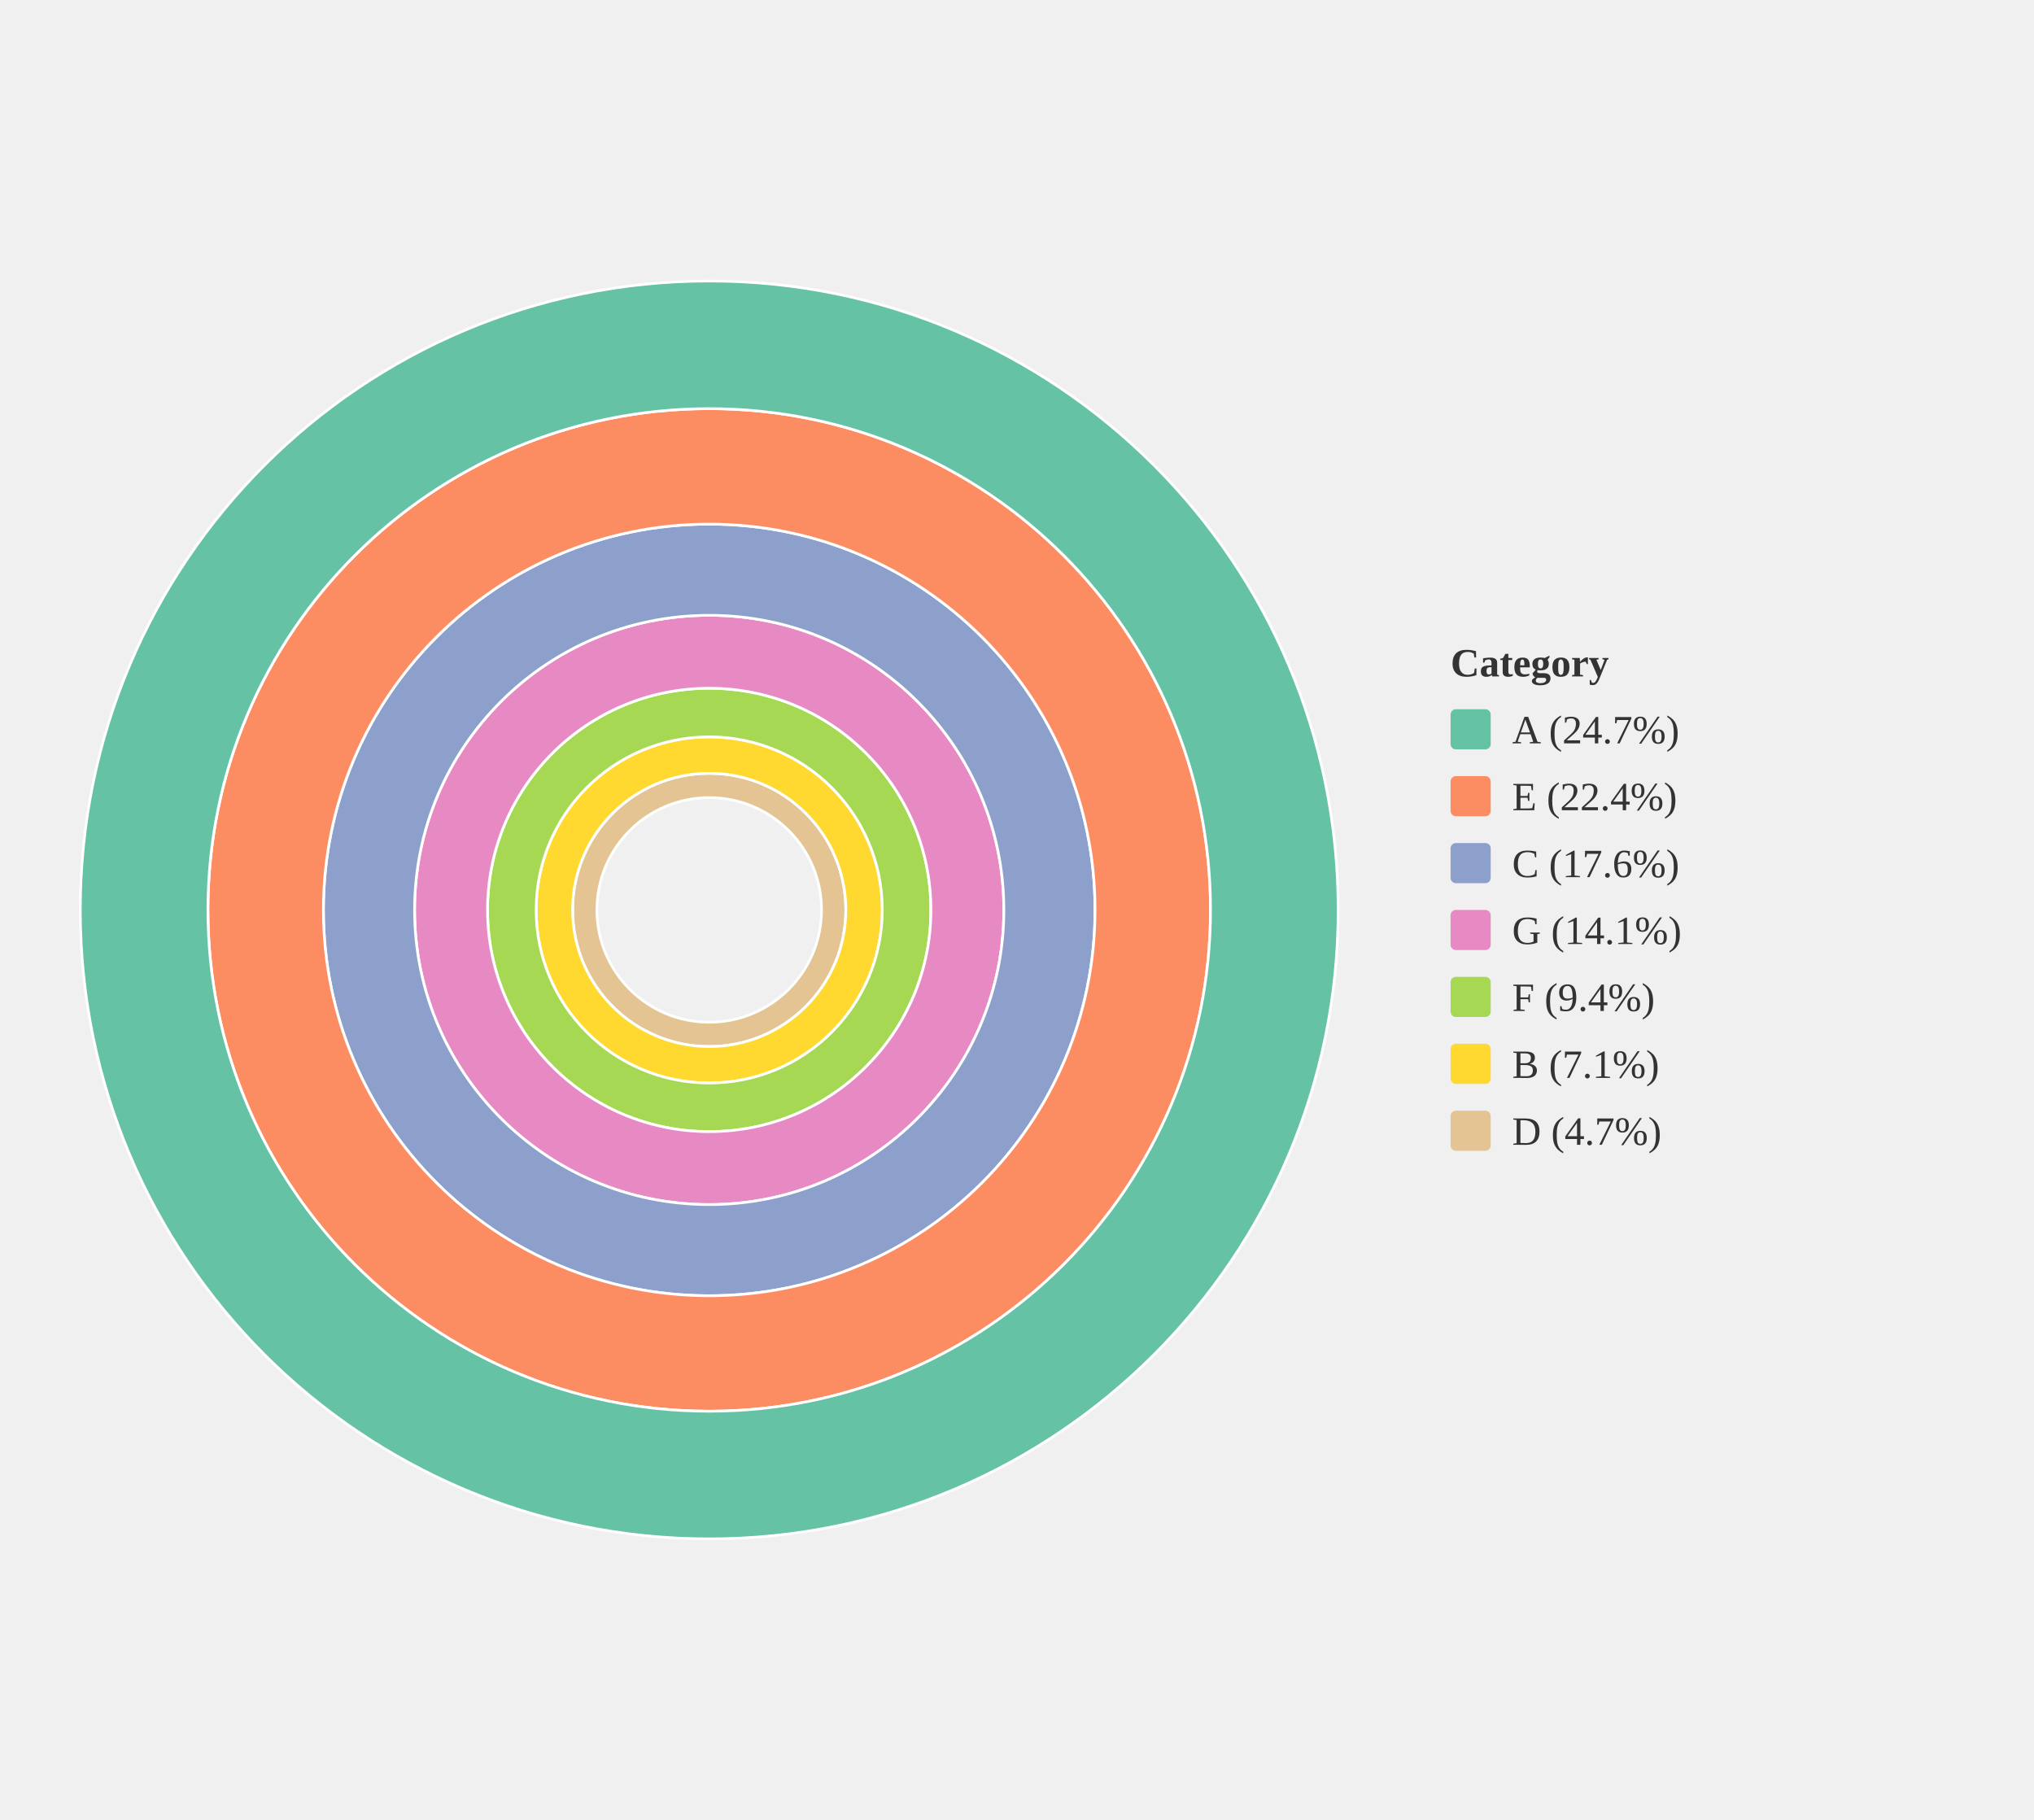
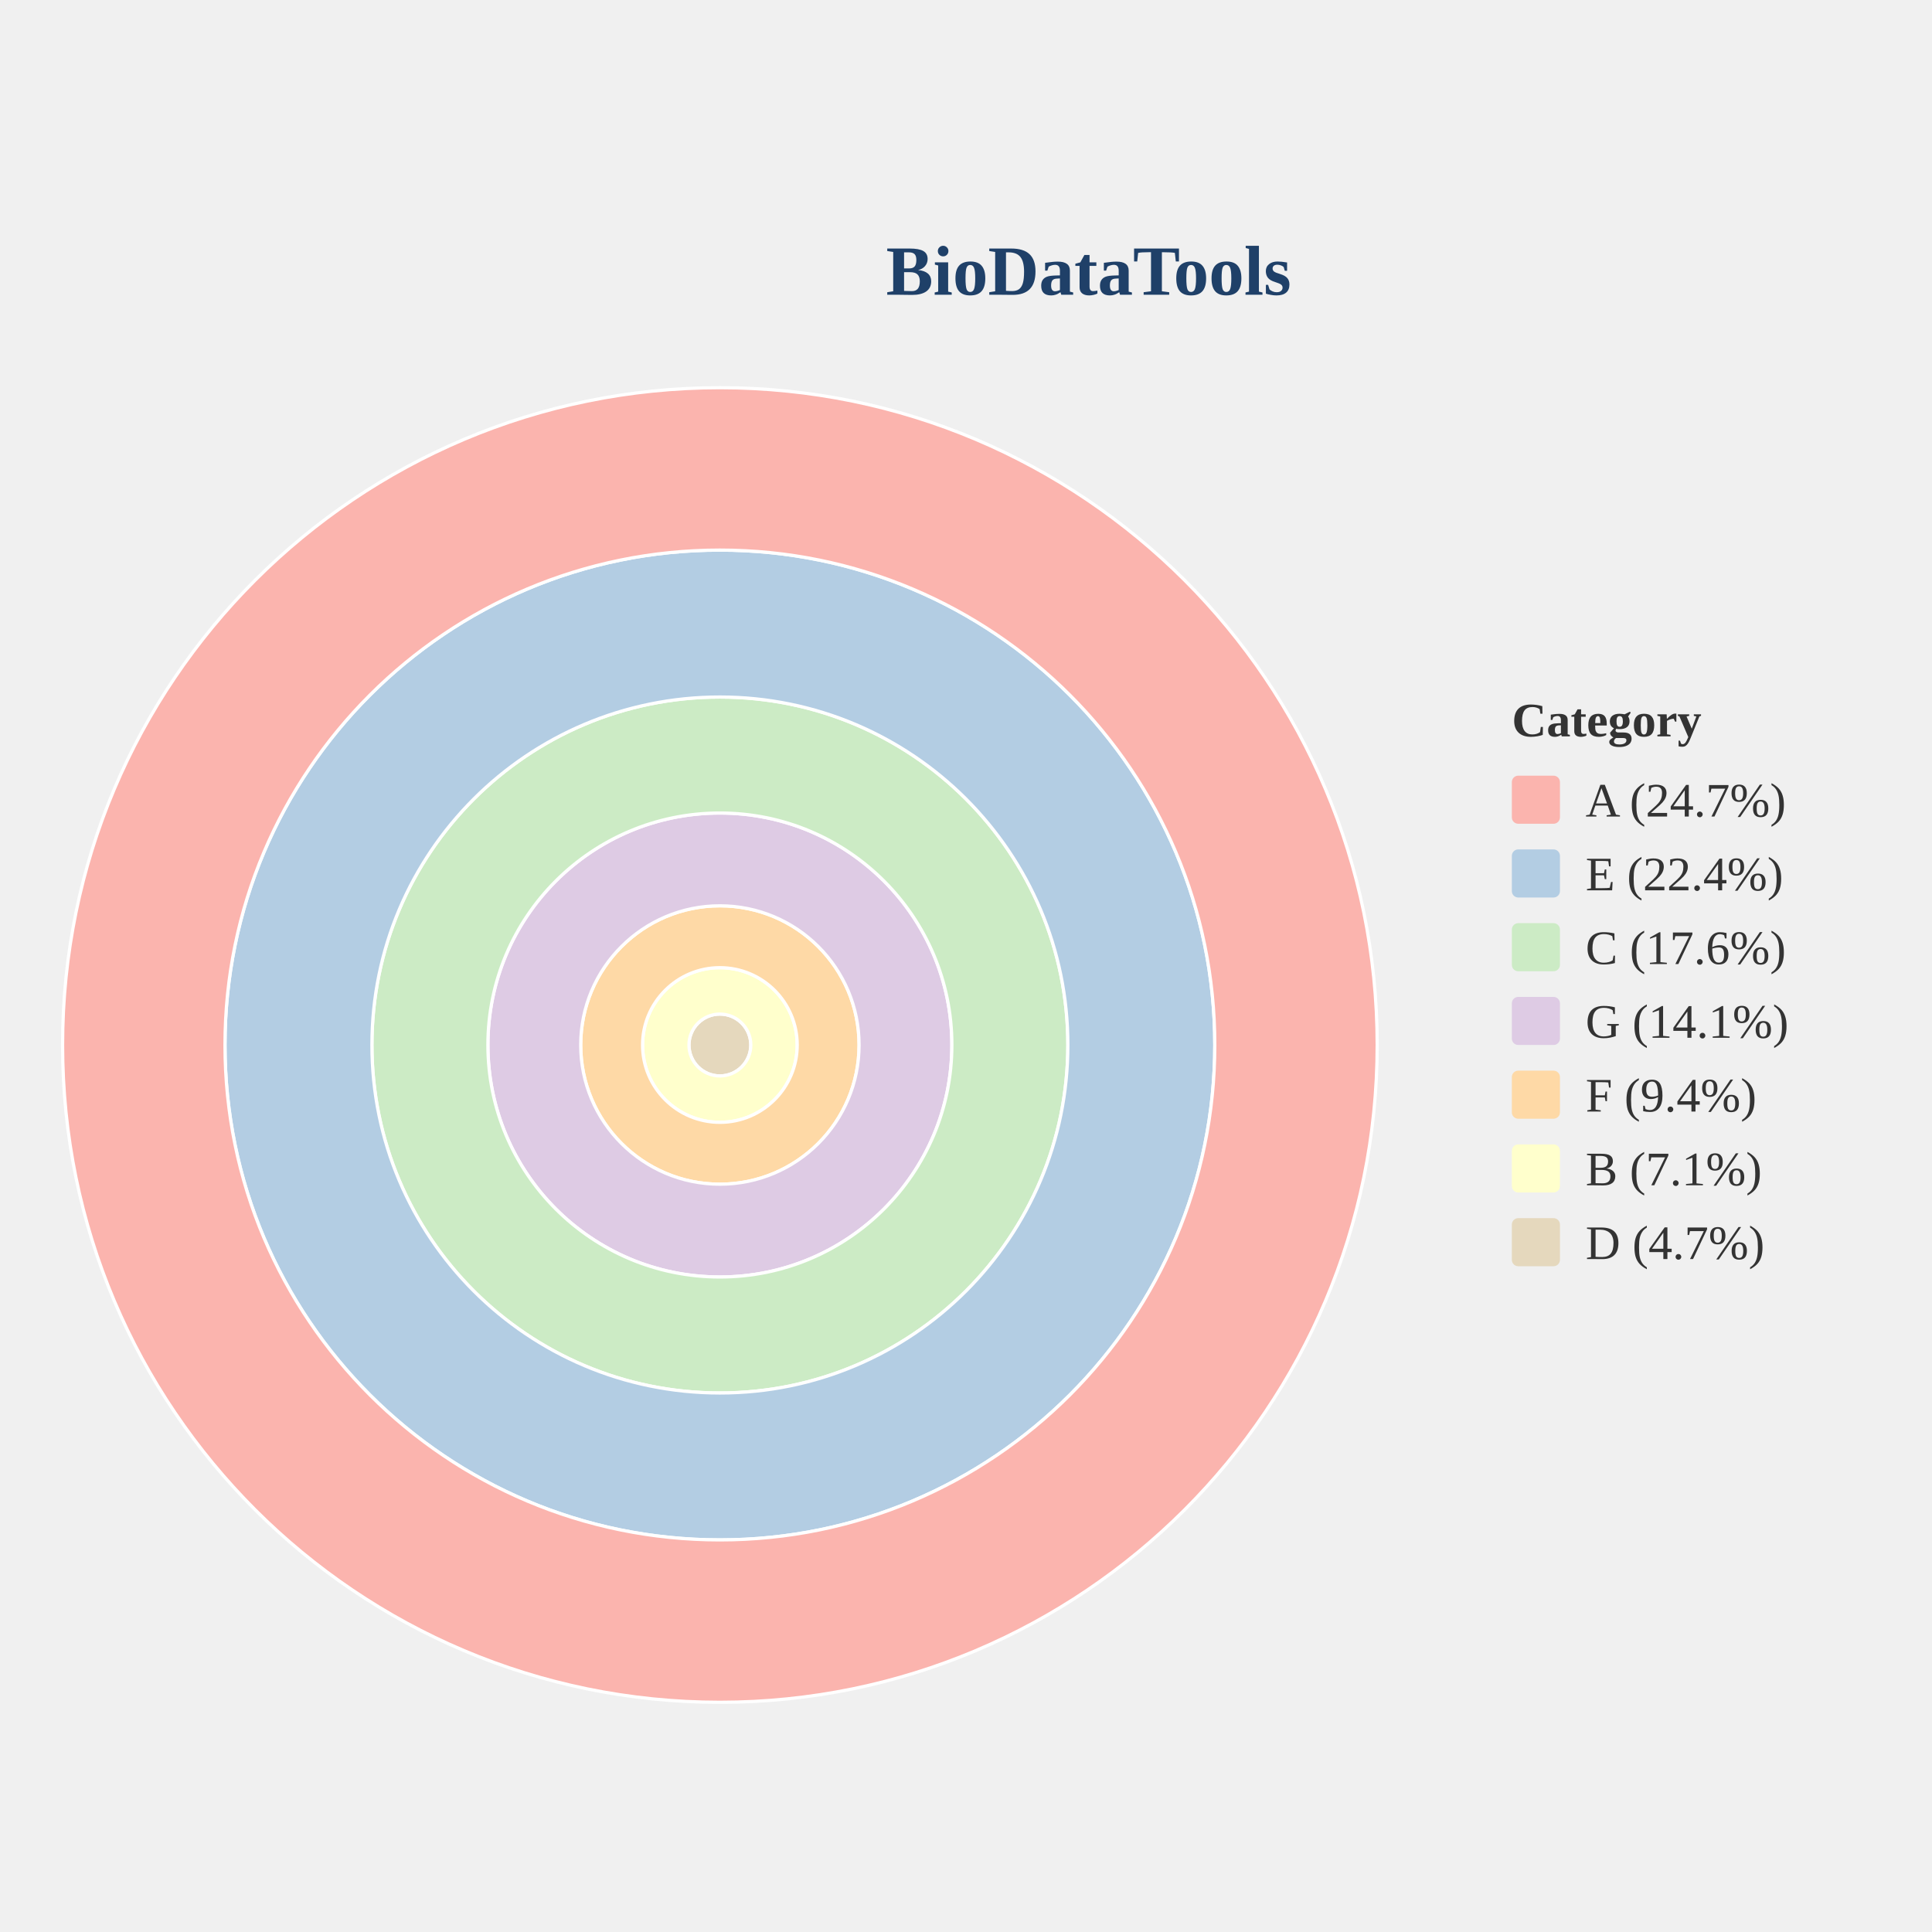
- <svg xmlns="http://www.w3.org/2000/svg" width="760" height="680" viewBox="0 0 760 680" style="background: rgb(255, 255, 255); font-family: &quot;Times New Roman&quot;;">
-   <g transform="translate(265,340)">
-     <path class="concentric-ring" d="M0,-51.048A51.048,51.048,0,1,1,0,51.048A51.048,51.048,0,1,1,0,-51.048M0,-41.964A41.964,41.964,0,1,0,0,41.964A41.964,41.964,0,1,0,0,-41.964Z" fill="#e5c494" stroke="#ffffff" stroke-width="1" style="cursor: pointer;" transform="scale(1,1)" />
-     <path class="concentric-ring" d="M0,-64.674A64.674,64.674,0,1,1,0,64.674A64.674,64.674,0,1,1,0,-64.674M0,-51.048A51.048,51.048,0,1,0,0,51.048A51.048,51.048,0,1,0,0,-51.048Z" fill="#ffd92f" stroke="#ffffff" stroke-width="1" style="cursor: pointer;" transform="scale(1,1)" />
-     <path class="concentric-ring" d="M0,-82.842A82.842,82.842,0,1,1,0,82.842A82.842,82.842,0,1,1,0,-82.842M0,-64.674A64.674,64.674,0,1,0,0,64.674A64.674,64.674,0,1,0,0,-64.674Z" fill="#a6d854" stroke="#ffffff" stroke-width="1" style="cursor: pointer;" transform="scale(1,1)" />
-     <path class="concentric-ring" d="M0,-110.095A110.095,110.095,0,1,1,0,110.095A110.095,110.095,0,1,1,0,-110.095M0,-82.842A82.842,82.842,0,1,0,0,82.842A82.842,82.842,0,1,0,0,-82.842Z" fill="#e78ac3" stroke="#ffffff" stroke-width="1" style="cursor: pointer;" transform="scale(1,1)" />
-     <path class="concentric-ring" d="M0,-144.16A144.16,144.16,0,1,1,0,144.16A144.16,144.16,0,1,1,0,-144.16M0,-110.095A110.095,110.095,0,1,0,0,110.095A110.095,110.095,0,1,0,0,-110.095Z" fill="#8da0cb" stroke="#ffffff" stroke-width="1" style="cursor: pointer;" transform="scale(1,1)" />
-     <path class="concentric-ring" d="M0,-187.309A187.309,187.309,0,1,1,0,187.309A187.309,187.309,0,1,1,0,-187.309M0,-144.16A144.16,144.16,0,1,0,0,144.16A144.16,144.16,0,1,0,0,-144.16Z" fill="#fc8d62" stroke="#ffffff" stroke-width="1" style="cursor: pointer;" transform="scale(1,1)" />
-     <path class="concentric-ring" d="M0,-235A235,235,0,1,1,0,235A235,235,0,1,1,0,-235M0,-187.309A187.309,187.309,0,1,0,0,187.309A187.309,187.309,0,1,0,0,-187.309Z" fill="#66c2a5" stroke="#ffffff" stroke-width="1" style="cursor: pointer;" transform="scale(1,1)" />
-   </g>
-   <g class="chart-legend">
-     <text x="542" y="247.5" dy="0.35em" font-size="15" font-weight="bold" font-style="normal" fill="#333">Category</text>
-     <rect x="542" y="265" width="15" height="15" rx="2" fill="#66c2a5" />
-     <text x="565" y="272.5" dy="0.35em" font-size="15" font-weight="normal" font-style="normal" fill="#333">A (24.7%)</text>
-     <rect x="542" y="290" width="15" height="15" rx="2" fill="#fc8d62" />
-     <text x="565" y="297.5" dy="0.35em" font-size="15" font-weight="normal" font-style="normal" fill="#333">E (22.4%)</text>
-     <rect x="542" y="315" width="15" height="15" rx="2" fill="#8da0cb" />
-     <text x="565" y="322.5" dy="0.35em" font-size="15" font-weight="normal" font-style="normal" fill="#333">C (17.6%)</text>
-     <rect x="542" y="340" width="15" height="15" rx="2" fill="#e78ac3" />
-     <text x="565" y="347.5" dy="0.35em" font-size="15" font-weight="normal" font-style="normal" fill="#333">G (14.1%)</text>
-     <rect x="542" y="365" width="15" height="15" rx="2" fill="#a6d854" />
-     <text x="565" y="372.5" dy="0.35em" font-size="15" font-weight="normal" font-style="normal" fill="#333">F (9.4%)</text>
-     <rect x="542" y="390" width="15" height="15" rx="2" fill="#ffd92f" />
-     <text x="565" y="397.5" dy="0.35em" font-size="15" font-weight="normal" font-style="normal" fill="#333">B (7.1%)</text>
-     <rect x="542" y="415" width="15" height="15" rx="2" fill="#e5c494" />
-     <text x="565" y="422.5" dy="0.35em" font-size="15" font-weight="normal" font-style="normal" fill="#333">D (4.7%)</text>
+ <svg xmlns="http://www.w3.org/2000/svg" width="700" height="700" viewBox="0 0 700 700" style="background: rgb(255, 255, 255); font-family: &quot;Times New Roman&quot;; overflow: hidden; cursor: grab; touch-action: none;">
+   <g class="viewport" transform="translate(-12.17091,-46.56037) scale(1.161704)">
+     <text class="chart-title" x="350" y="132" text-anchor="middle" font-size="22" font-weight="bold" font-style="normal" fill="#1f4068">BioDataTools</text>
+     <g transform="translate(235,366)">
+       <path class="concentric-ring" d="M0,-9.647A9.647,9.647,0,1,1,0,9.647A9.647,9.647,0,1,1,0,-9.647Z" fill="#e5d8bd" stroke="#ffffff" stroke-width="1" style="cursor: pointer;" />
+       <path class="concentric-ring" d="M0,-24.118A24.118,24.118,0,1,1,0,24.118A24.118,24.118,0,1,1,0,-24.118M0,-9.647A9.647,9.647,0,1,0,0,9.647A9.647,9.647,0,1,0,0,-9.647Z" fill="#ffffcc" stroke="#ffffff" stroke-width="1" style="cursor: pointer;" />
+       <path class="concentric-ring" d="M0,-43.412A43.412,43.412,0,1,1,0,43.412A43.412,43.412,0,1,1,0,-43.412M0,-24.118A24.118,24.118,0,1,0,0,24.118A24.118,24.118,0,1,0,0,-24.118Z" fill="#fed9a6" stroke="#ffffff" stroke-width="1" style="cursor: pointer;" />
+       <path class="concentric-ring" d="M0,-72.353A72.353,72.353,0,1,1,0,72.353A72.353,72.353,0,1,1,0,-72.353M0,-43.412A43.412,43.412,0,1,0,0,43.412A43.412,43.412,0,1,0,0,-43.412Z" fill="#decbe4" stroke="#ffffff" stroke-width="1" style="cursor: pointer;" />
+       <path class="concentric-ring" d="M0,-108.529A108.529,108.529,0,1,1,0,108.529A108.529,108.529,0,1,1,0,-108.529M0,-72.353A72.353,72.353,0,1,0,0,72.353A72.353,72.353,0,1,0,0,-72.353Z" fill="#ccebc5" stroke="#ffffff" stroke-width="1" style="cursor: pointer;" />
+       <path class="concentric-ring" d="M0,-154.353A154.353,154.353,0,1,1,0,154.353A154.353,154.353,0,1,1,0,-154.353M0,-108.529A108.529,108.529,0,1,0,0,108.529A108.529,108.529,0,1,0,0,-108.529Z" fill="#b3cde3" stroke="#ffffff" stroke-width="1" style="cursor: pointer;" transform="scale(1,1)" />
+       <path class="concentric-ring" d="M0,-205A205,205,0,1,1,0,205A205,205,0,1,1,0,-205M0,-154.353A154.353,154.353,0,1,0,0,154.353A154.353,154.353,0,1,0,0,-154.353Z" fill="#fbb4ae" stroke="#ffffff" stroke-width="1" style="cursor: pointer;" transform="scale(1,1)" />
+     </g>
+     <g class="chart-legend">
+       <text x="482" y="264.5" text-anchor="start" dy="0.35em" font-size="15" font-weight="bold" font-style="normal" fill="#333">Category</text>
+       <rect x="482" y="282" width="15" height="15" rx="2" fill="#fbb4ae" />
+       <text x="505" y="289.5" dy="0.35em" font-size="15" font-weight="normal" font-style="normal" fill="#333">A (24.7%)</text>
+       <rect x="482" y="305" width="15" height="15" rx="2" fill="#b3cde3" />
+       <text x="505" y="312.5" dy="0.35em" font-size="15" font-weight="normal" font-style="normal" fill="#333">E (22.4%)</text>
+       <rect x="482" y="328" width="15" height="15" rx="2" fill="#ccebc5" />
+       <text x="505" y="335.5" dy="0.35em" font-size="15" font-weight="normal" font-style="normal" fill="#333">C (17.6%)</text>
+       <rect x="482" y="351" width="15" height="15" rx="2" fill="#decbe4" />
+       <text x="505" y="358.5" dy="0.35em" font-size="15" font-weight="normal" font-style="normal" fill="#333">G (14.1%)</text>
+       <rect x="482" y="374" width="15" height="15" rx="2" fill="#fed9a6" />
+       <text x="505" y="381.5" dy="0.35em" font-size="15" font-weight="normal" font-style="normal" fill="#333">F (9.4%)</text>
+       <rect x="482" y="397" width="15" height="15" rx="2" fill="#ffffcc" />
+       <text x="505" y="404.5" dy="0.35em" font-size="15" font-weight="normal" font-style="normal" fill="#333">B (7.1%)</text>
+       <rect x="482" y="420" width="15" height="15" rx="2" fill="#e5d8bd" />
+       <text x="505" y="427.5" dy="0.35em" font-size="15" font-weight="normal" font-style="normal" fill="#333">D (4.7%)</text>
+     </g>
  </g>
</svg>
